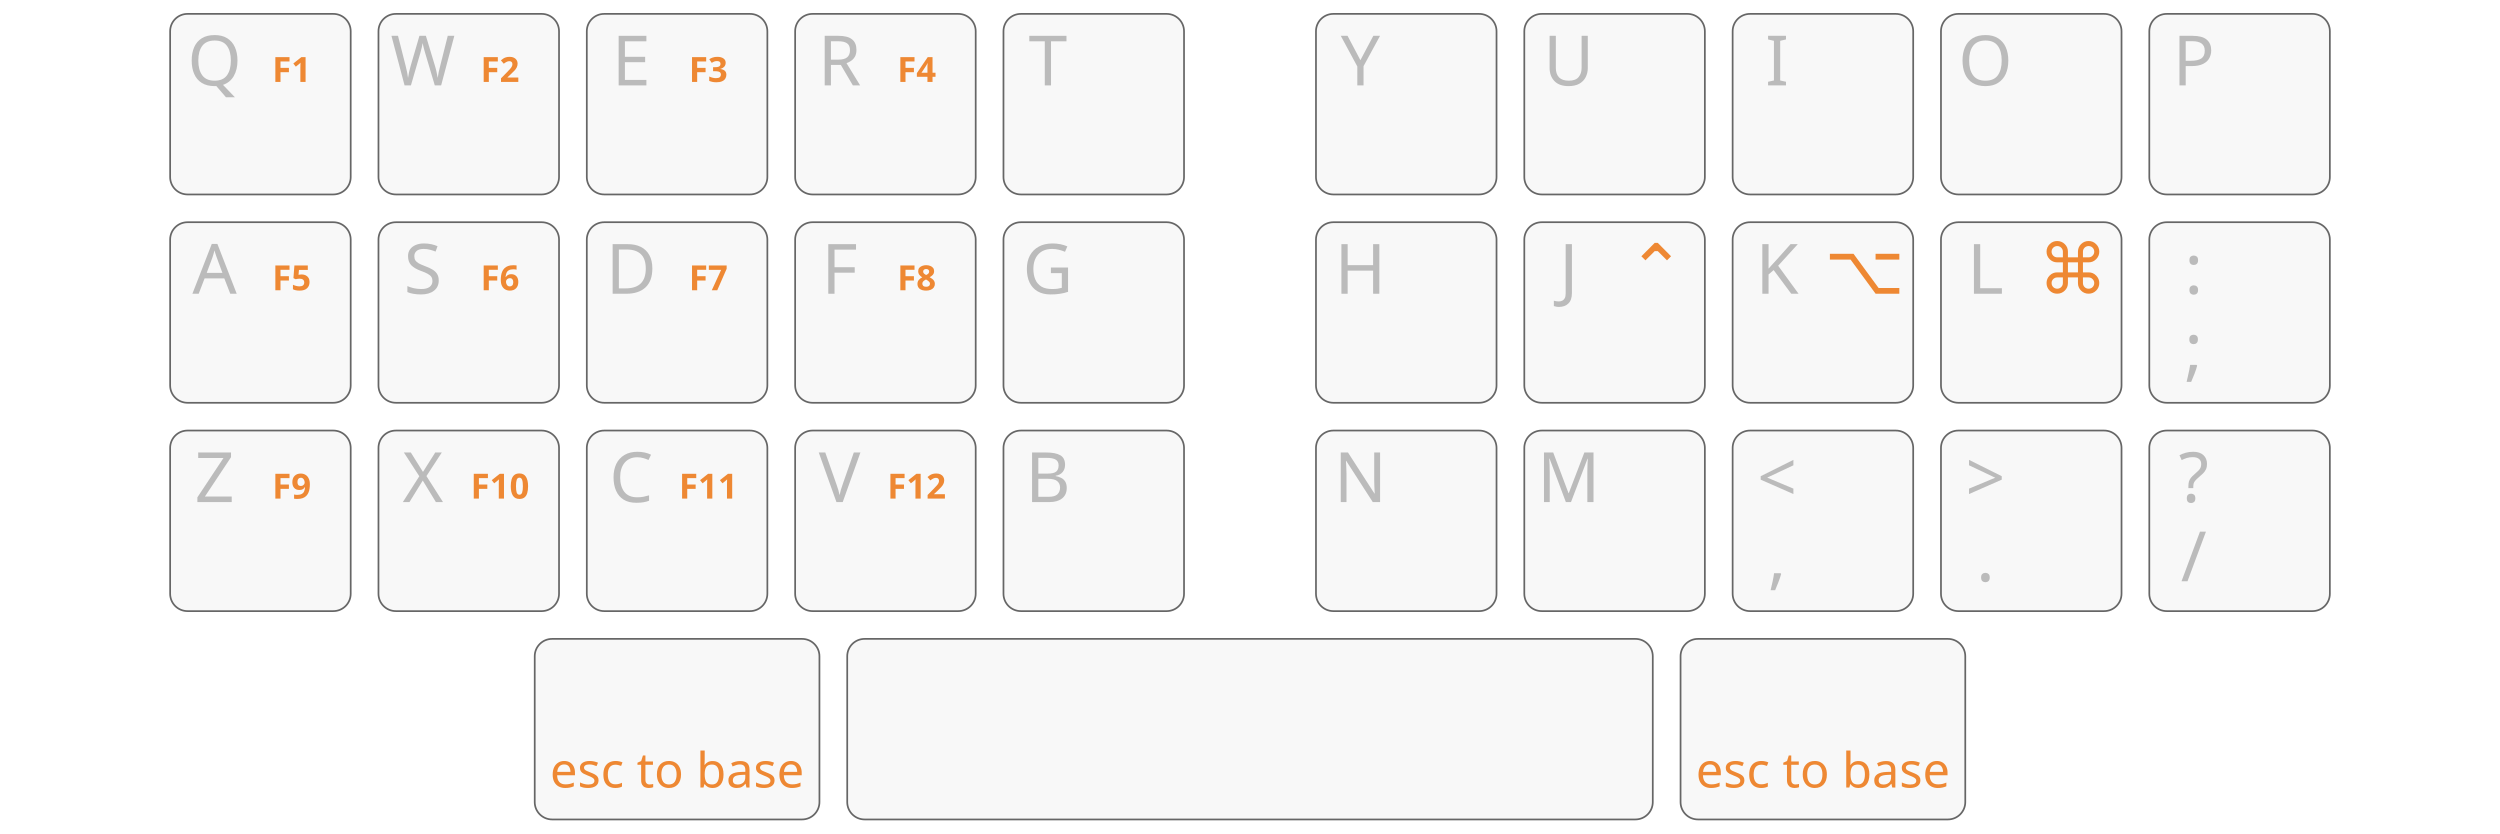
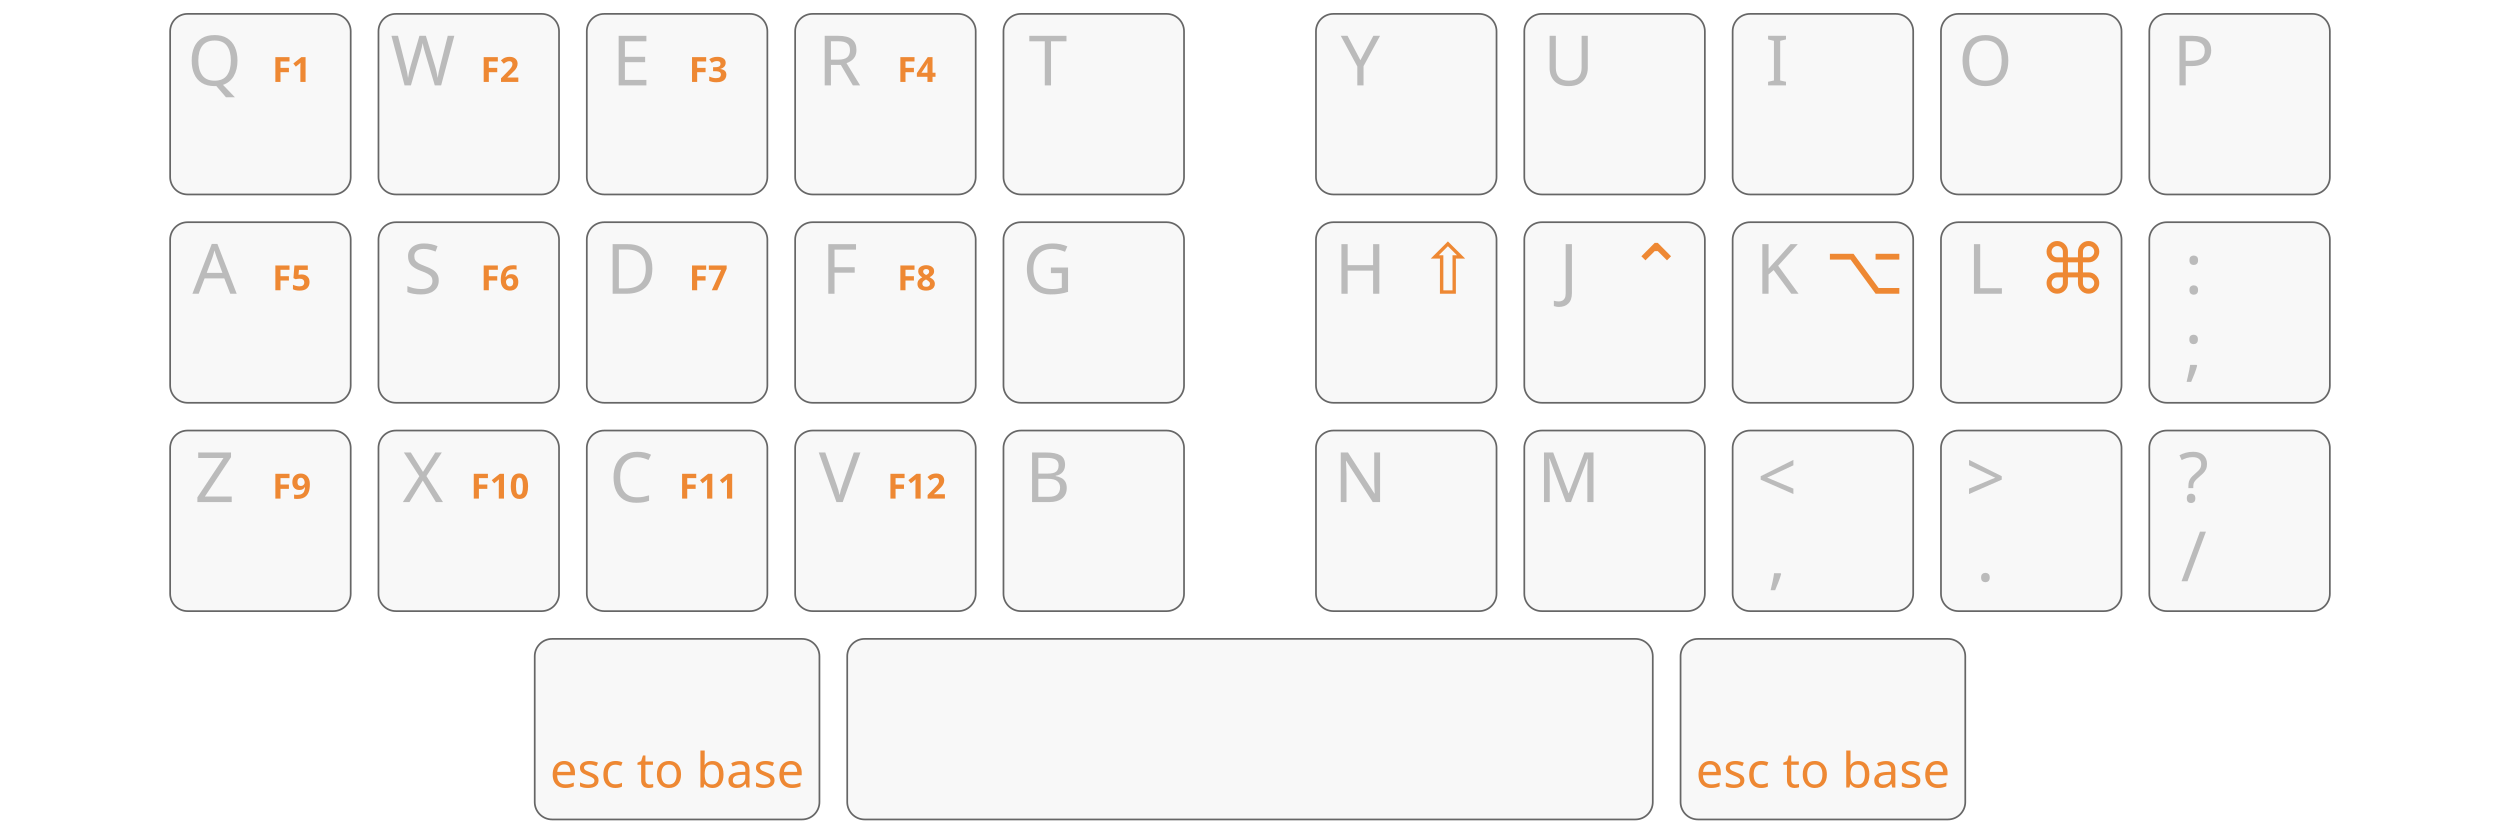
<svg xmlns="http://www.w3.org/2000/svg" viewBox="90 60 720 240">
  <style>
    :root {
      color-scheme: light dark;
    }
    rect {
      fill: #f8f8f8;
      stroke: #666;
      stroke-width: .5px;
    }
    text {
      fill: #bbb;
      font: normal 20px sans-serif;
      text-align: center;
      text-anchor: middle;
    }
    .dualKey { fill: #ddd; transform: translateY(26px); }

    #row_AD { transform: translate(64px,  64px); }
    #row_AC { transform: translate(64px, 124px); }
    #row_AB { transform: translate(64px, 184px); }
    #row_AA { transform: translate(64px, 244px); }
    .left   { transform: translate(-15px, 0); }
    .right  { transform: translate(+15px, 0); }

    .shortcut { font-size: 10px; transform: translate(-3px,  -1px); }
    .layerSym { font-weight: normal; }
    .layerMod { font-weight: bold; font-size: 14px; }
    .layerNav { font-weight: bold; }
    .right .layerNav { font-weight: normal; }

    .layerMod, .colorMod { fill: #333; }
    .layerSym, .colorSym { fill: blue; }
    .layerNav, .colorNav { fill: #e83; }
    #row_AA    .level2   { fill: #333; }

    @media (prefers-color-scheme: dark) {
      text                 { fill: #666; }
      rect                 { fill: #444; }
      .dualKey             { fill: #666; }
      .layerMod, .colorMod { fill: #eee; }
      .layerSym, .colorSym { fill: #99f; }
      .layerNav, .colorNav { fill: #e83; }
      #row_AA .level2      { fill: #ccc; }
    }
  </style>
  <g id="row_AD">
    <g class="left">
      <g transform="translate(90)">
        <rect width="52" height="52" rx="5" ry="5" />
        <text x="12.8" y="20.6" class="level2">Q</text>
        <text x="38.0" y="20.6" class="layerNav shortcut">F1</text>
      </g>
      <g transform="translate(150)">
        <rect width="52" height="52" rx="5" ry="5" />
        <text x="12.8" y="20.6" class="level2">W</text>
        <text x="38.0" y="20.6" class="layerNav shortcut">F2</text>
      </g>
      <g transform="translate(210)">
        <rect width="52" height="52" rx="5" ry="5" />
        <text x="12.8" y="20.6" class="level2">E</text>
        <text x="38.0" y="20.6" class="layerNav shortcut">F3</text>
      </g>
      <g transform="translate(270)">
        <rect width="52" height="52" rx="5" ry="5" />
        <text x="12.8" y="20.6" class="level2">R</text>
        <text x="38.0" y="20.6" class="layerNav shortcut">F4</text>
      </g>
      <g transform="translate(330)">
        <rect width="52" height="52" rx="5" ry="5" />
        <text x="12.8" y="20.6" class="level2">T</text>
      </g>
    </g>
    <g class="right">
      <g transform="translate(390)">
        <rect width="52" height="52" rx="5" ry="5" />
        <text x="12.8" y="20.6" class="level2">Y</text>
      </g>
      <g transform="translate(450)">
        <rect width="52" height="52" rx="5" ry="5" />
        <text x="12.8" y="20.6" class="level2">U</text>
      </g>
      <g transform="translate(510)">
        <rect width="52" height="52" rx="5" ry="5" />
        <text x="12.8" y="20.6" class="level2">I</text>
      </g>
      <g transform="translate(570)">
        <rect width="52" height="52" rx="5" ry="5" />
        <text x="12.8" y="20.6" class="level2">O</text>
      </g>
      <g transform="translate(630)">
        <rect width="52" height="52" rx="5" ry="5" />
        <text x="12.8" y="20.6" class="level2">P</text>
      </g>
    </g>
  </g>
  <g id="row_AC">
    <g class="left">
      <g transform="translate(90)">
        <rect width="52" height="52" rx="5" ry="5" />
        <text x="12.8" y="20.6" class="level2">A</text>
        <text x="38.0" y="20.6" class="layerNav shortcut">F5</text>
      </g>
      <g transform="translate(150)">
        <rect width="52" height="52" rx="5" ry="5" />
        <text x="12.8" y="20.6" class="level2">S</text>
        <text x="38.0" y="20.6" class="layerNav shortcut">F6</text>
      </g>
      <g transform="translate(210)">
        <rect width="52" height="52" rx="5" ry="5" />
        <text x="12.8" y="20.6" class="level2">D</text>
        <text x="38.0" y="20.6" class="layerNav shortcut">F7</text>
      </g>
      <g transform="translate(270)">
        <rect width="52" height="52" rx="5" ry="5" />
        <text x="12.8" y="20.6" class="level2">F</text>
        <text x="38.0" y="20.6" class="layerNav shortcut">F8</text>
      </g>
      <g transform="translate(330)">
        <rect width="52" height="52" rx="5" ry="5" />
        <text x="12.8" y="20.6" class="level2">G</text>
      </g>
    </g>
    <g class="right">
      <g transform="translate(390)">
        <rect width="52" height="52" rx="5" ry="5" />
        <text x="12.8" y="20.6" class="level2">H</text>
+         <text x="38.0" y="20.6" class="layerNav">⇧</text>
      </g>
      <g transform="translate(450)">
        <rect width="52" height="52" rx="5" ry="5" />
        <text x="12.8" y="20.6" class="level2">J</text>
        <text x="38.0" y="20.6" class="layerNav">⌃</text>
      </g>
      <g transform="translate(510)">
        <rect width="52" height="52" rx="5" ry="5" />
        <text x="12.8" y="20.6" class="level2">K</text>
        <text x="38.0" y="20.6" class="layerNav">⌥</text>
      </g>
      <g transform="translate(570)">
        <rect width="52" height="52" rx="5" ry="5" />
        <text x="12.8" y="20.6" class="level2">L</text>
        <text x="38.0" y="20.6" class="layerNav">⌘</text>
      </g>
      <g transform="translate(630)">
        <rect width="52" height="52" rx="5" ry="5" />
        <text x="12.8" y="43.4" class="level1">;</text>
        <text x="12.8" y="20.6" class="level2">:</text>
      </g>
    </g>
  </g>
  <g id="row_AB">
    <g class="left">
      <g transform="translate(90)">
        <rect width="52" height="52" rx="5" ry="5" />
        <g>
          <text x="12.8" y="20.6" class="level2">Z</text>
          <text x="38.0" y="20.6" class="layerNav shortcut">F9</text>
        </g>
      </g>
      <g transform="translate(150)">
        <rect width="52" height="52" rx="5" ry="5" />
        <g>
          <text x="12.8" y="20.6" class="level2">X</text>
          <text x="38.0" y="20.6" class="layerNav shortcut">F10</text>
        </g>
      </g>
      <g transform="translate(210)">
        <rect width="52" height="52" rx="5" ry="5" />
        <g>
          <text x="12.8" y="20.6" class="level2">C</text>
          <text x="38.0" y="20.6" class="layerNav shortcut">F11</text>
        </g>
      </g>
      <g transform="translate(270)">
        <rect width="52" height="52" rx="5" ry="5" />
        <g>
          <text x="12.8" y="20.6" class="level2">V</text>
          <text x="38.0" y="20.6" class="layerNav shortcut">F12</text>
        </g>
      </g>
      <g transform="translate(330)">
        <rect width="52" height="52" rx="5" ry="5" />
        <g>
          <text x="12.8" y="20.6" class="level2">B</text>
        </g>
      </g>
    </g>
    <g class="right">
      <g transform="translate(390)">
        <rect width="52" height="52" rx="5" ry="5" />
        <text x="12.8" y="20.6" class="level2">N</text>
      </g>
      <g transform="translate(450)">
        <rect width="52" height="52" rx="5" ry="5" />
        <text x="12.8" y="20.6" class="level2">M</text>
      </g>
      <g transform="translate(510)">
        <rect width="52" height="52" rx="5" ry="5" />
        <text x="12.8" y="43.4" class="level1">,</text>
        <text x="12.8" y="20.6" class="level2">&lt;</text>
      </g>
      <g transform="translate(570)">
        <rect width="52" height="52" rx="5" ry="5" />
        <text x="12.8" y="43.4" class="level1">.</text>
        <text x="12.8" y="20.6" class="level2">&gt;</text>
      </g>
      <g transform="translate(630)">
        <rect width="52" height="52" rx="5" ry="5" />
        <text x="12.8" y="43.4" class="level1">/</text>
        <text x="12.8" y="20.6" class="level2">?</text>
      </g>
    </g>
  </g>
  <g id="row_AA">
    <g transform="translate(180)">
      <rect width="82" height="52" rx="5" ry="5" />
      <text x="41" y="42.8" class="layerMod layerNav" style="font-weight: normal;">esc to base</text>
    </g>
    <g transform="translate(270)">
      <rect width="232" height="52" rx="5" ry="5" />
    </g>
    <g transform="translate(510)">
      <rect width="82" height="52" rx="5" ry="5" />
      <text x="41" y="42.8" class="layerMod layerNav" style="font-weight: normal;">esc to base</text>
    </g>
  </g>
</svg>
